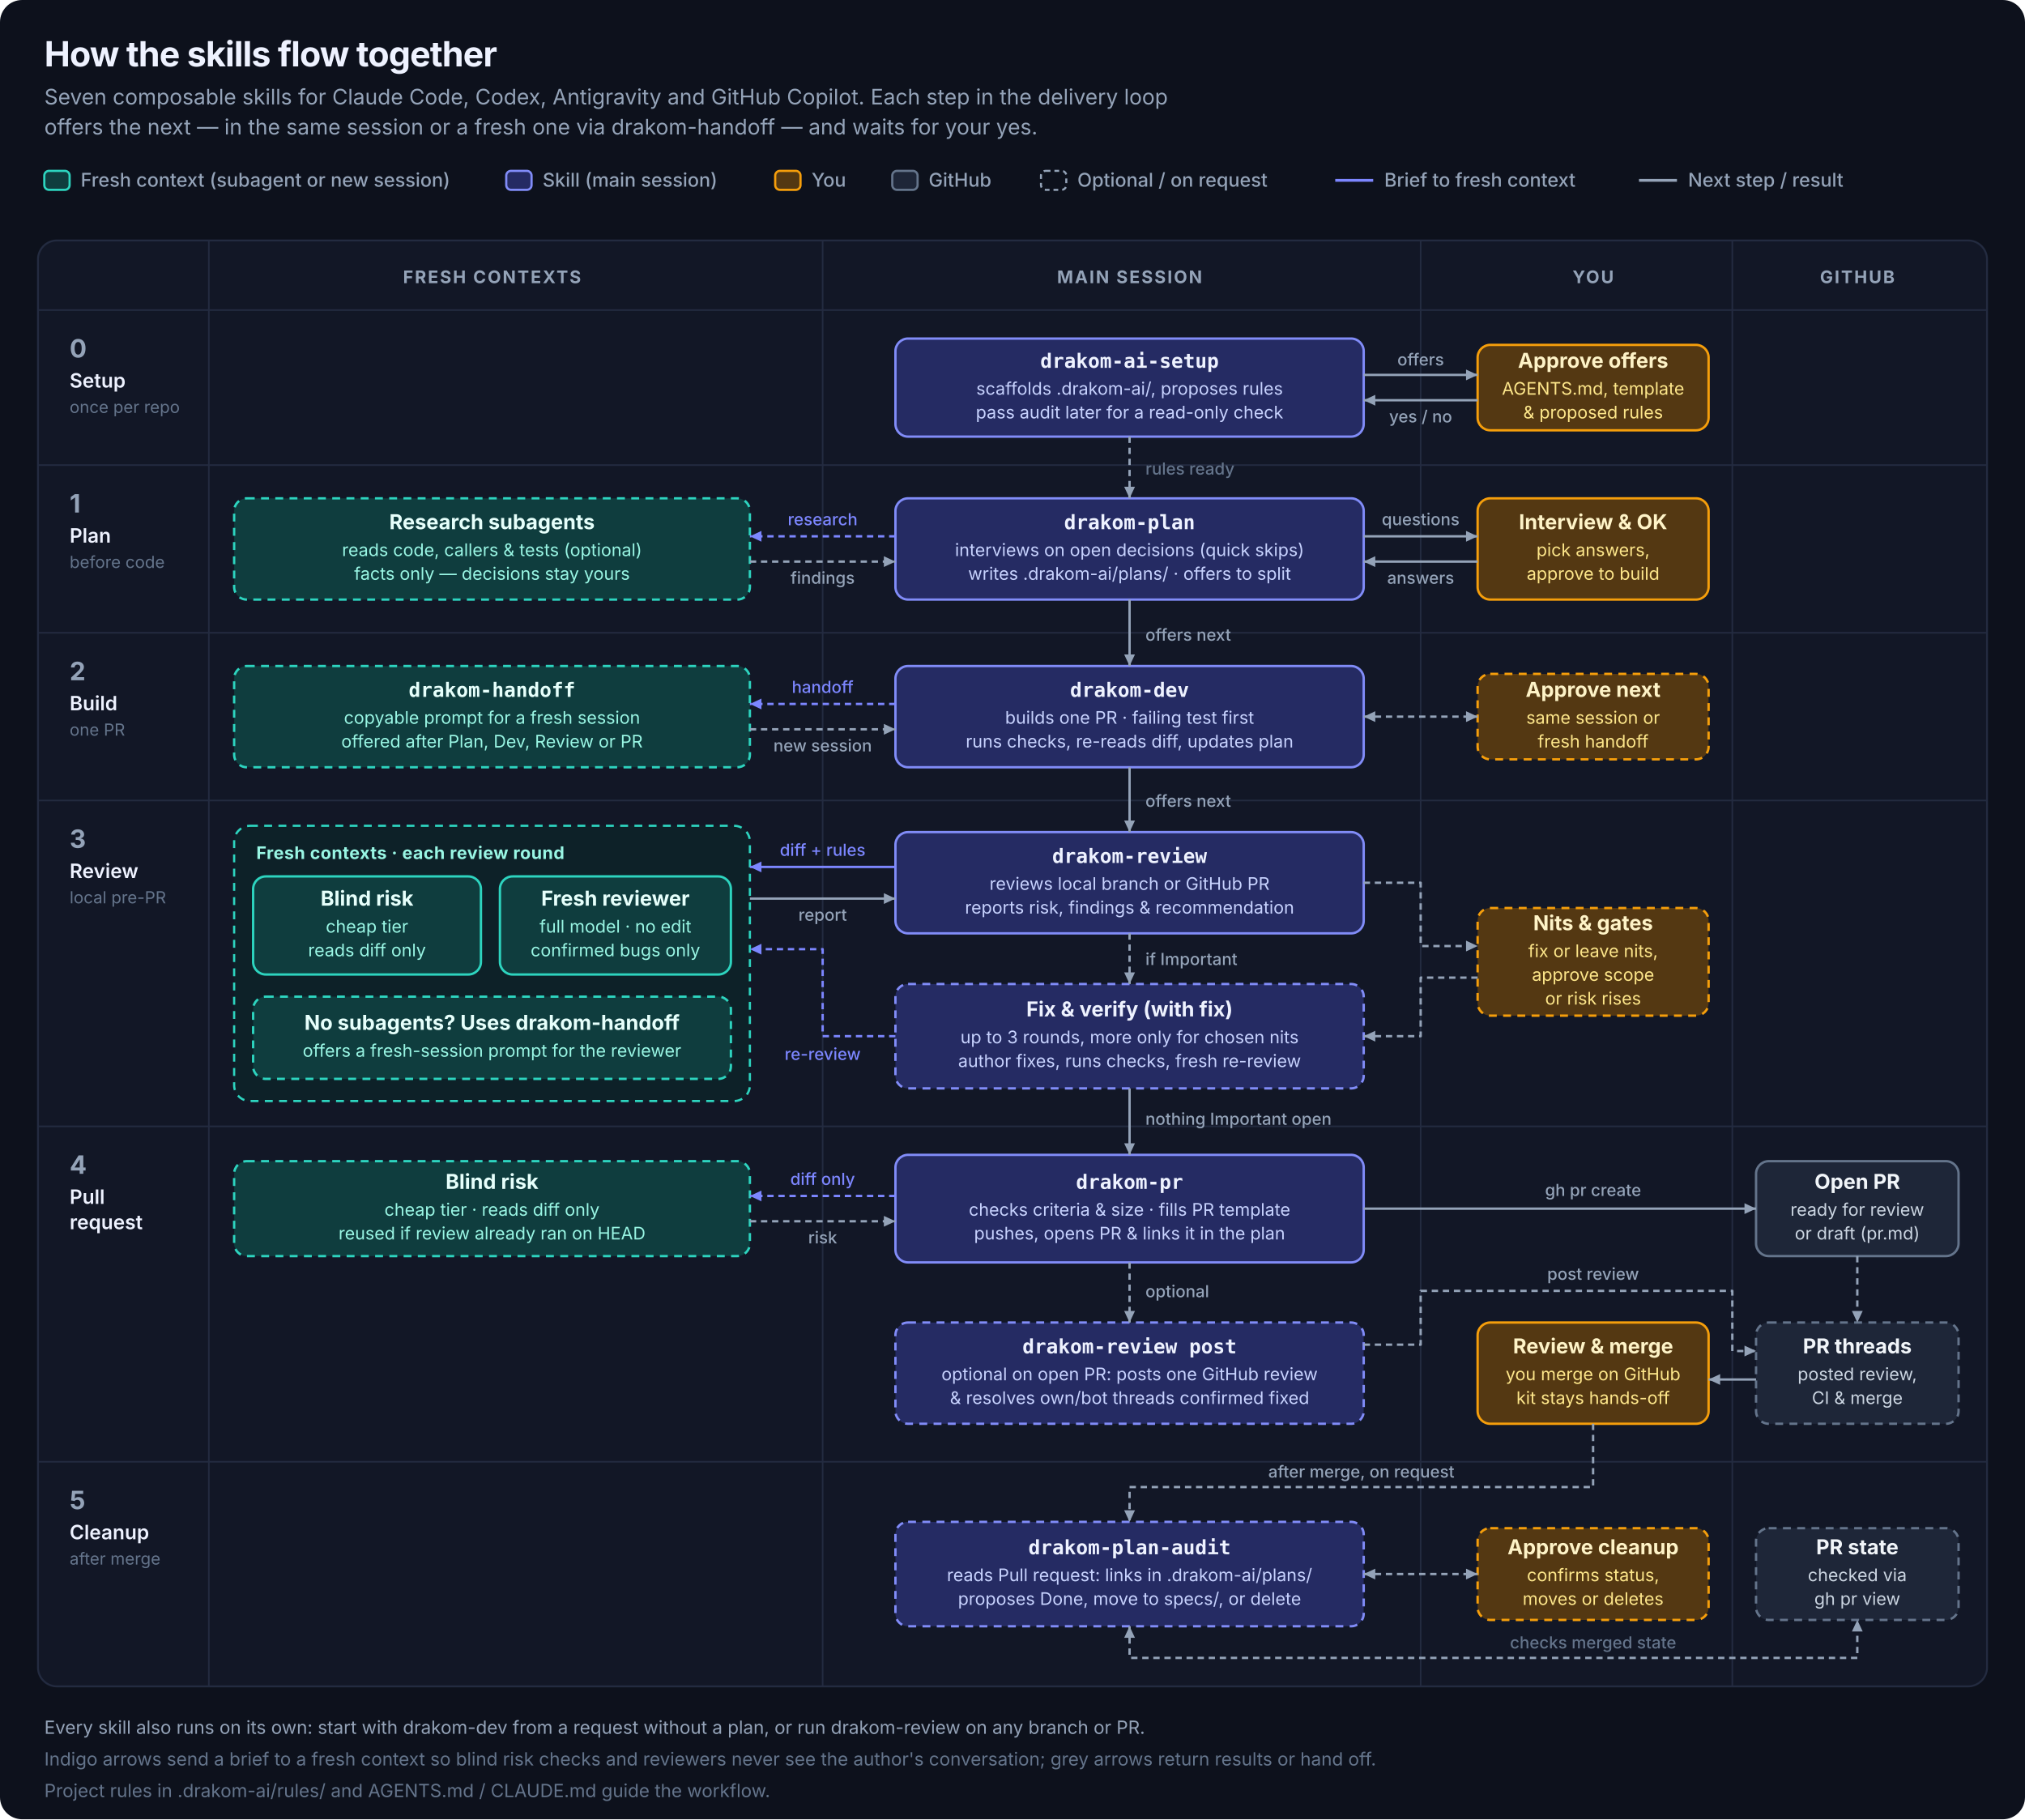
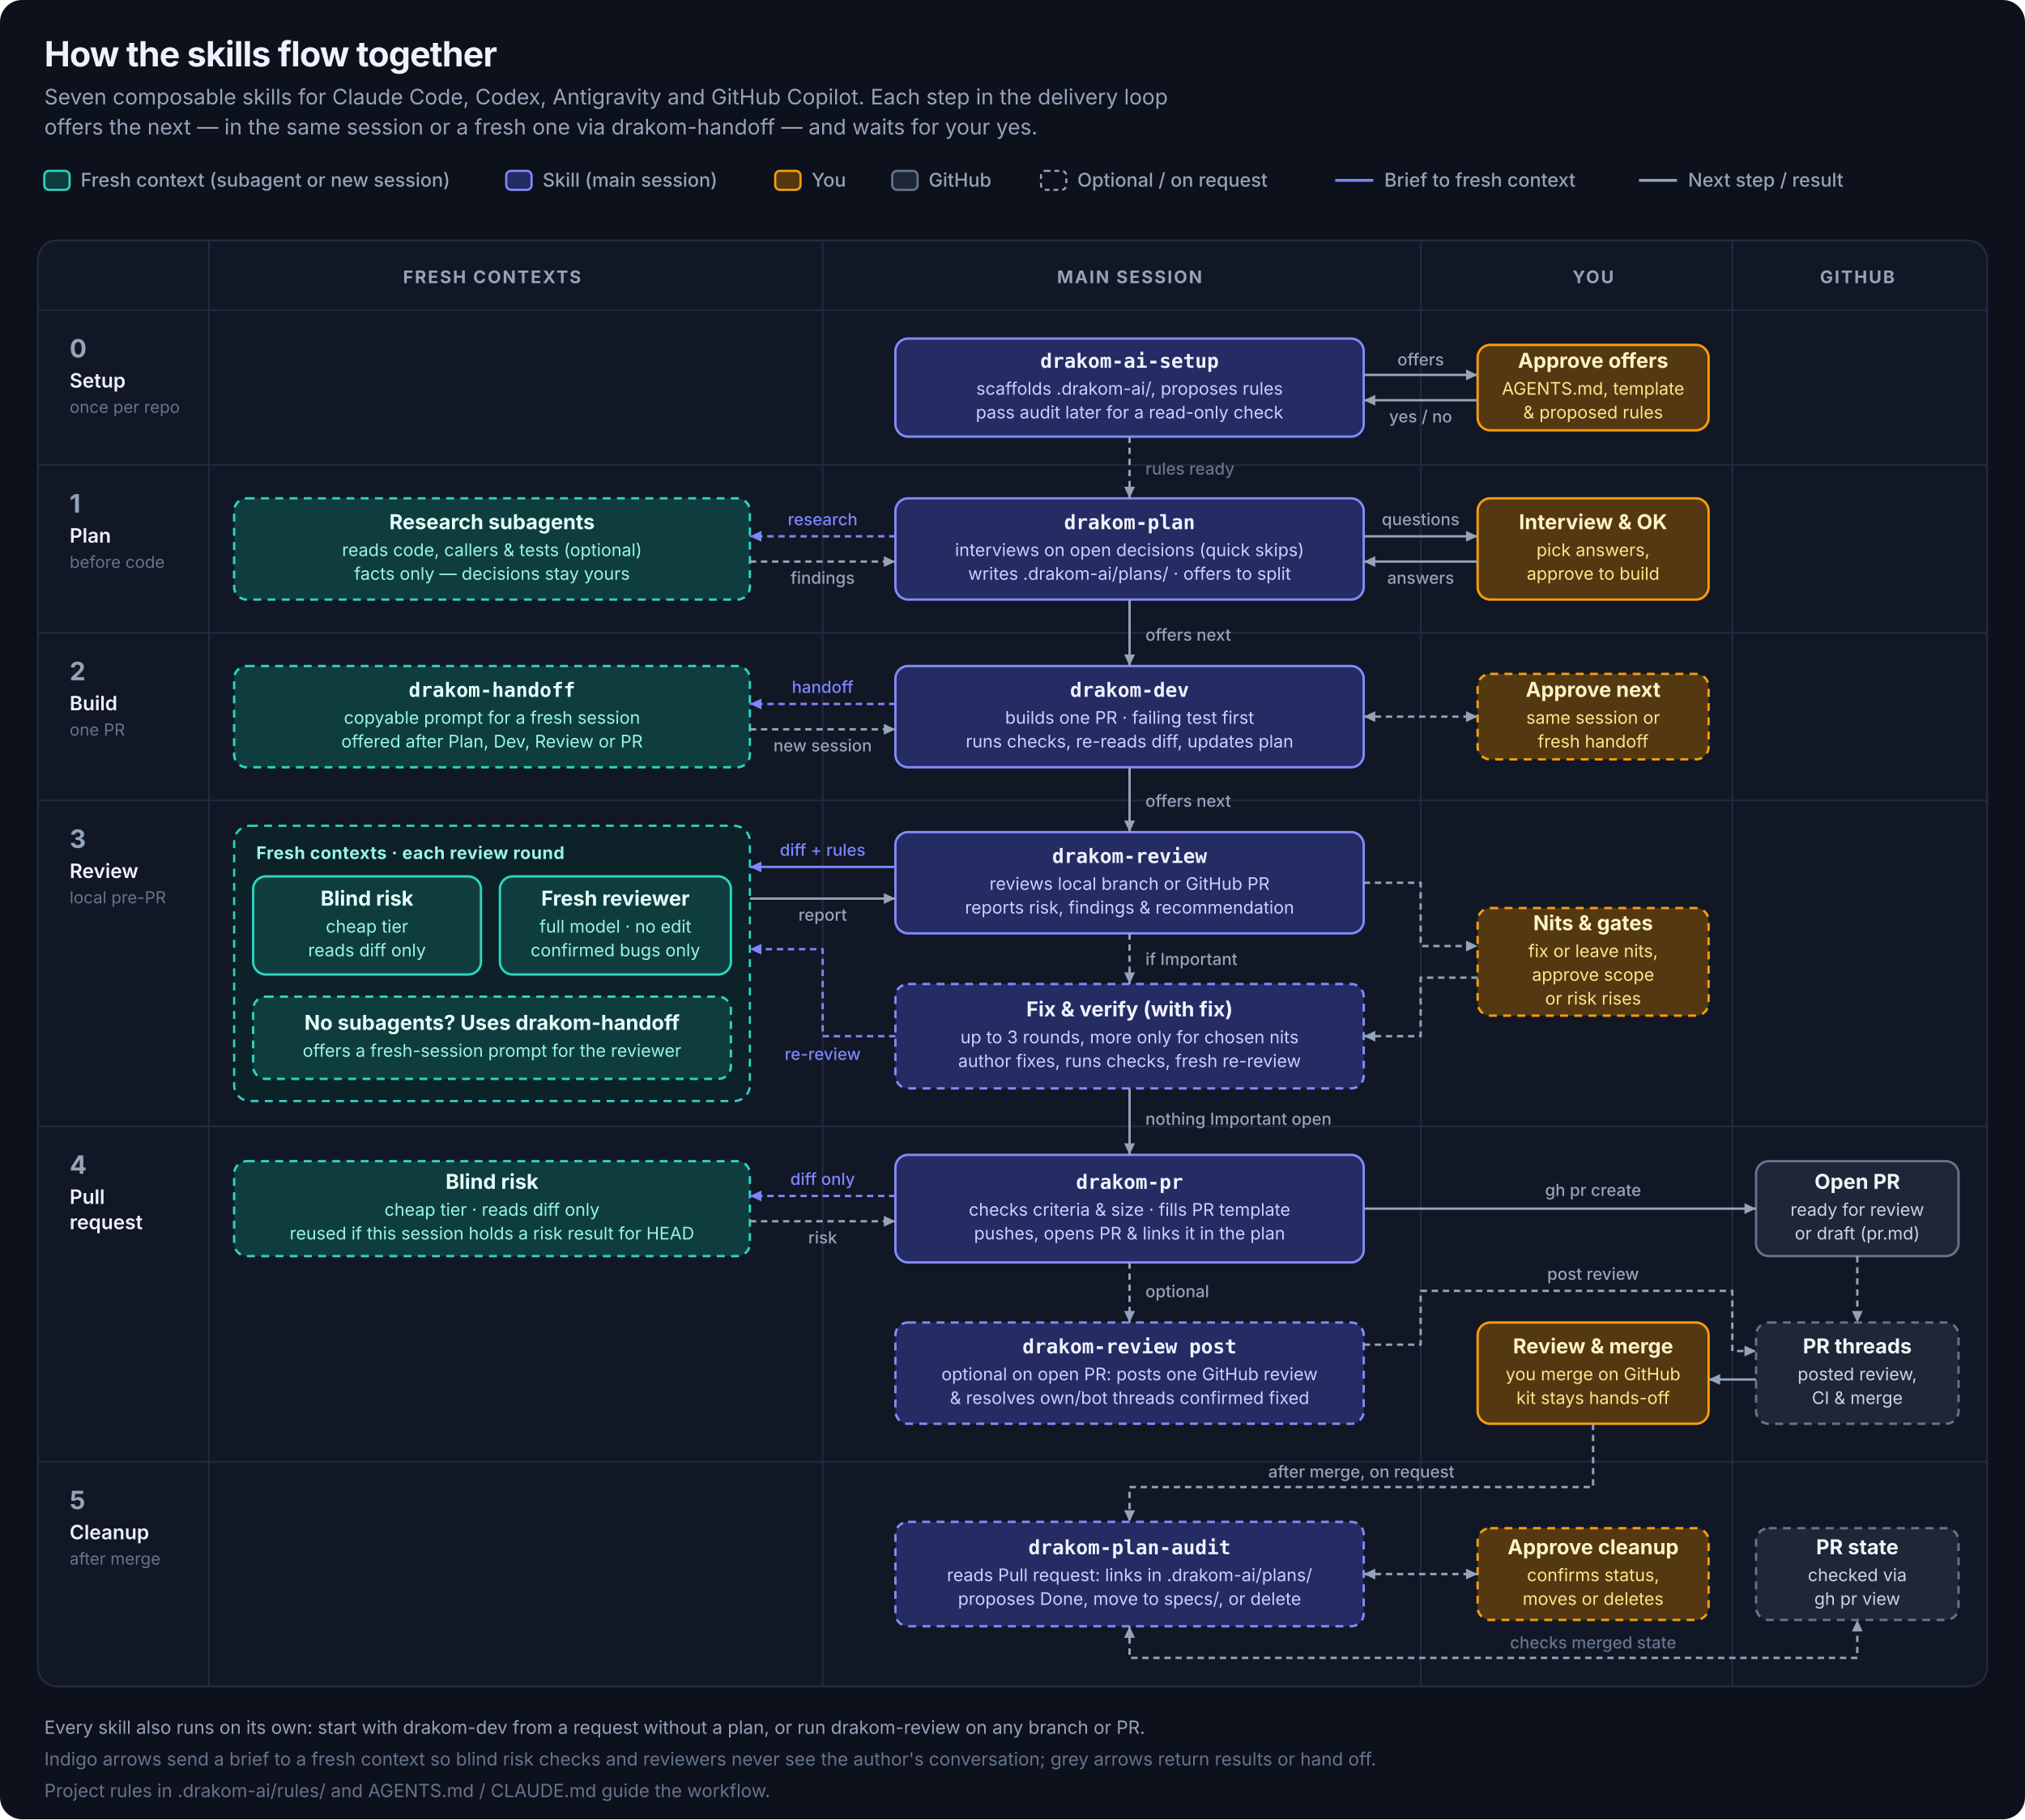
<svg xmlns="http://www.w3.org/2000/svg" viewBox="0 0 1280 1150" width="1280" height="1150">
  <defs>
    <style>
      text { font-family: -apple-system, BlinkMacSystemFont, "Segoe UI", Inter, Roboto, Helvetica, Arial, sans-serif; }
      .h1 { font-size: 22px; font-weight: 700; letter-spacing: -0.02em; }
      .lead { font-size: 13.5px; font-weight: 400; }
      .legend { font-size: 12px; font-weight: 500; }
      .col-hdr { font-size: 11px; font-weight: 700; letter-spacing: 0.09em; }
      .stage-num { font-size: 16px; font-weight: 700; }
      .stage-lbl { font-size: 12.5px; font-weight: 600; }
      .stage-sub { font-size: 10.5px; font-weight: 400; }
      .box-title { font-size: 13px; font-weight: 700; }
      .mono-title { font-family: ui-monospace, SFMono-Regular, Menlo, Consolas, monospace; font-size: 12.5px; font-weight: 700; }
      .box-sub { font-size: 11px; font-weight: 400; }
      .group-lbl { font-size: 11px; font-weight: 700; letter-spacing: 0.02em; }
      .edge-label { font-size: 10.5px; font-weight: 500; }
      .foot { font-size: 11.5px; font-weight: 400; }
    </style>
    <marker id="arrow-ret" viewBox="0 0 10 10" refX="8.5" refY="5" markerWidth="6.5" markerHeight="6.5" orient="auto-start-reverse">
      <path d="M 1 1.5 L 8.5 5 L 1 8.5 z" fill="#94a3b8" />
    </marker>
    <marker id="arrow-ret-start" viewBox="0 0 10 10" refX="1.5" refY="5" markerWidth="6.5" markerHeight="6.5" orient="auto">
      <path d="M 9 1.5 L 1.5 5 L 9 8.5 z" fill="#94a3b8" />
    </marker>
    <marker id="arrow-brief" viewBox="0 0 10 10" refX="8.5" refY="5" markerWidth="6.5" markerHeight="6.5" orient="auto-start-reverse">
      <path d="M 1 1.5 L 8.5 5 L 1 8.5 z" fill="#7c86ff" />
    </marker>
    <marker id="arrow-brief-start" viewBox="0 0 10 10" refX="1.5" refY="5" markerWidth="6.5" markerHeight="6.5" orient="auto">
      <path d="M 9 1.5 L 1.5 5 L 9 8.5 z" fill="#7c86ff" />
    </marker>
  </defs>
  <rect x="0" y="0" width="1280" height="1150" rx="14" fill="#0d111c" />
  <text x="28" y="42" class="h1" fill="#eef2ff">How the skills flow together</text>
  <text x="28" y="66" class="lead" fill="#94a3b8">Seven composable skills for Claude Code, Codex, Antigravity and GitHub Copilot. Each step in the delivery loop</text>
  <text x="28" y="85" class="lead" fill="#94a3b8">offers the next — in the same session or a fresh one via drakom-handoff — and waits for your yes.</text>
  <g transform="translate(28, 108)">
    <rect x="0" y="0" width="16" height="12" rx="3" fill="#0f3d3e" stroke="#2dd4bf" stroke-width="1.4" />
    <text x="23" y="10" class="legend" fill="#94a3b8">Fresh context (subagent or new session)</text>
    <rect x="292" y="0" width="16" height="12" rx="3" fill="#252b63" stroke="#818cf8" stroke-width="1.4" />
    <text x="315" y="10" class="legend" fill="#94a3b8">Skill (main session)</text>
    <rect x="462" y="0" width="16" height="12" rx="3" fill="#543812" stroke="#f59e0b" stroke-width="1.4" />
    <text x="485" y="10" class="legend" fill="#94a3b8">You</text>
    <rect x="536" y="0" width="16" height="12" rx="3" fill="#1e2638" stroke="#64748b" stroke-width="1.4" />
    <text x="559" y="10" class="legend" fill="#94a3b8">GitHub</text>
    <rect x="630" y="0" width="16" height="12" rx="3" fill="none" stroke="#94a3b8" stroke-width="1.3" stroke-dasharray="3 2.5" />
    <text x="653" y="10" class="legend" fill="#94a3b8">Optional / on request</text>
    <line x1="816" y1="6" x2="840" y2="6" stroke="#7c86ff" stroke-width="1.8" />
    <text x="847" y="10" class="legend" fill="#94a3b8">Brief to fresh context</text>
    <line x1="1008" y1="6" x2="1032" y2="6" stroke="#94a3b8" stroke-width="1.8" />
    <text x="1039" y="10" class="legend" fill="#94a3b8">Next step / result</text>
  </g>
  <rect x="24" y="152" width="1232" height="914" rx="12" fill="#121726" stroke="#232b40" stroke-width="1.2" />
  <text x="311.0" y="179" text-anchor="middle" class="col-hdr" fill="#94a3b8">FRESH CONTEXTS</text>
  <text x="714.0" y="179" text-anchor="middle" class="col-hdr" fill="#94a3b8">MAIN SESSION</text>
  <text x="1007.0" y="179" text-anchor="middle" class="col-hdr" fill="#94a3b8">YOU</text>
  <text x="1174.0" y="179" text-anchor="middle" class="col-hdr" fill="#94a3b8">GITHUB</text>
  <line x1="132" y1="152" x2="132" y2="1066" stroke="#232b40" stroke-width="1" />
  <line x1="520" y1="152" x2="520" y2="1066" stroke="#232b40" stroke-width="1" />
  <line x1="898" y1="152" x2="898" y2="1066" stroke="#232b40" stroke-width="1" />
  <line x1="1095" y1="152" x2="1095" y2="1066" stroke="#232b40" stroke-width="1" />
  <line x1="24" y1="196" x2="1256" y2="196" stroke="#232b40" stroke-width="1" />
  <text x="44" y="226" class="stage-num" fill="#94a3b8">0</text>
  <text x="44" y="245" class="stage-lbl" fill="#eef2ff">Setup</text>
  <text x="44" y="261" class="stage-sub" fill="#64748b">once per repo</text>
  <line x1="24" y1="294" x2="1256" y2="294" stroke="#232b40" stroke-width="1" />
  <text x="44" y="324" class="stage-num" fill="#94a3b8">1</text>
  <text x="44" y="343" class="stage-lbl" fill="#eef2ff">Plan</text>
  <text x="44" y="359" class="stage-sub" fill="#64748b">before code</text>
  <line x1="24" y1="400" x2="1256" y2="400" stroke="#232b40" stroke-width="1" />
  <text x="44" y="430" class="stage-num" fill="#94a3b8">2</text>
  <text x="44" y="449" class="stage-lbl" fill="#eef2ff">Build</text>
  <text x="44" y="465" class="stage-sub" fill="#64748b">one PR</text>
  <line x1="24" y1="506" x2="1256" y2="506" stroke="#232b40" stroke-width="1" />
  <text x="44" y="536" class="stage-num" fill="#94a3b8">3</text>
  <text x="44" y="555" class="stage-lbl" fill="#eef2ff">Review</text>
  <text x="44" y="571" class="stage-sub" fill="#64748b">local pre-PR</text>
  <line x1="24" y1="712" x2="1256" y2="712" stroke="#232b40" stroke-width="1" />
  <text x="44" y="742" class="stage-num" fill="#94a3b8">4</text>
  <text x="44" y="761" class="stage-lbl" fill="#eef2ff">Pull</text>
  <text x="44" y="777" class="stage-lbl" fill="#eef2ff">request</text>
  <line x1="24" y1="924" x2="1256" y2="924" stroke="#232b40" stroke-width="1" />
  <text x="44" y="954" class="stage-num" fill="#94a3b8">5</text>
  <text x="44" y="973" class="stage-lbl" fill="#eef2ff">Cleanup</text>
  <text x="44" y="989" class="stage-sub" fill="#64748b">after merge</text>
  <rect x="566" y="214" width="296" height="62" rx="8" fill="#252b63" stroke="#818cf8" stroke-width="1.5" />
  <text x="714.0" y="232.5" text-anchor="middle" class="mono-title" fill="#eef2ff">drakom-ai-setup</text>
  <text x="714.0" y="249.5" text-anchor="middle" class="box-sub" fill="#c7d2fe">scaffolds .drakom-ai/, proposes rules</text>
  <text x="714.0" y="264.5" text-anchor="middle" class="box-sub" fill="#c7d2fe">pass audit later for a read-only check</text>
  <rect x="934" y="218" width="146" height="54" rx="8" fill="#543812" stroke="#f59e0b" stroke-width="1.5" />
  <text x="1007.0" y="232.5" text-anchor="middle" class="box-title" fill="#fef3c7">Approve offers</text>
  <text x="1007.0" y="249.5" text-anchor="middle" class="box-sub" fill="#fde68a">AGENTS.md, template</text>
  <text x="1007.0" y="264.5" text-anchor="middle" class="box-sub" fill="#fde68a">&amp; proposed rules</text>
  <path d="M 862.0 237.0 L 934.0 237.0" fill="none" stroke="#94a3b8" stroke-width="1.5" stroke-linejoin="round" marker-end="url(#arrow-ret)" />
  <path d="M 934.0 253.0 L 862.0 253.0" fill="none" stroke="#94a3b8" stroke-width="1.5" stroke-linejoin="round" marker-end="url(#arrow-ret)" />
  <text x="898.0" y="231.0" text-anchor="middle" class="edge-label" fill="#94a3b8">offers</text>
  <text x="898.0" y="267.0" text-anchor="middle" class="edge-label" fill="#94a3b8">yes / no</text>
  <rect x="148" y="315" width="326" height="64" rx="8" fill="#0f3d3e" stroke="#2dd4bf" stroke-width="1.5" stroke-dasharray="5 4" />
  <text x="311.0" y="334.5" text-anchor="middle" class="box-title" fill="#e6fffb">Research subagents</text>
  <text x="311.0" y="351.5" text-anchor="middle" class="box-sub" fill="#99f6e4">reads code, callers &amp; tests (optional)</text>
  <text x="311.0" y="366.5" text-anchor="middle" class="box-sub" fill="#99f6e4">facts only — decisions stay yours</text>
  <rect x="566" y="315" width="296" height="64" rx="8" fill="#252b63" stroke="#818cf8" stroke-width="1.5" />
  <text x="714.0" y="334.5" text-anchor="middle" class="mono-title" fill="#eef2ff">drakom-plan</text>
  <text x="714.0" y="351.5" text-anchor="middle" class="box-sub" fill="#c7d2fe">interviews on open decisions (quick skips)</text>
  <text x="714.0" y="366.5" text-anchor="middle" class="box-sub" fill="#c7d2fe">writes .drakom-ai/plans/ · offers to split</text>
  <rect x="934" y="315" width="146" height="64" rx="8" fill="#543812" stroke="#f59e0b" stroke-width="1.5" />
  <text x="1007.0" y="334.5" text-anchor="middle" class="box-title" fill="#fef3c7">Interview &amp; OK</text>
  <text x="1007.0" y="351.5" text-anchor="middle" class="box-sub" fill="#fde68a">pick answers,</text>
  <text x="1007.0" y="366.5" text-anchor="middle" class="box-sub" fill="#fde68a">approve to build</text>
  <path d="M 714.0 276.0 L 714.0 315.0" fill="none" stroke="#94a3b8" stroke-width="1.5" stroke-linejoin="round" stroke-dasharray="4 3" marker-end="url(#arrow-ret)" />
  <text x="724.0" y="300.0" text-anchor="start" class="edge-label" fill="#64748b">rules ready</text>
  <path d="M 566.0 339.0 L 474.0 339.0" fill="none" stroke="#7c86ff" stroke-width="1.5" stroke-linejoin="round" stroke-dasharray="4 3" marker-end="url(#arrow-brief)" />
  <path d="M 474.0 355.0 L 566.0 355.0" fill="none" stroke="#94a3b8" stroke-width="1.5" stroke-linejoin="round" stroke-dasharray="4 3" marker-end="url(#arrow-ret)" />
  <text x="520.0" y="332.0" text-anchor="middle" class="edge-label" fill="#7c86ff">research</text>
  <text x="520.0" y="369.0" text-anchor="middle" class="edge-label" fill="#94a3b8">findings</text>
  <path d="M 862.0 339.0 L 934.0 339.0" fill="none" stroke="#94a3b8" stroke-width="1.5" stroke-linejoin="round" marker-end="url(#arrow-ret)" />
  <path d="M 934.0 355.0 L 862.0 355.0" fill="none" stroke="#94a3b8" stroke-width="1.5" stroke-linejoin="round" marker-end="url(#arrow-ret)" />
  <text x="898.0" y="332.0" text-anchor="middle" class="edge-label" fill="#94a3b8">questions</text>
  <text x="898.0" y="369.0" text-anchor="middle" class="edge-label" fill="#94a3b8">answers</text>
  <rect x="148" y="421" width="326" height="64" rx="8" fill="#0f3d3e" stroke="#2dd4bf" stroke-width="1.5" stroke-dasharray="5 4" />
  <text x="311.0" y="440.5" text-anchor="middle" class="mono-title" fill="#e6fffb">drakom-handoff</text>
  <text x="311.0" y="457.5" text-anchor="middle" class="box-sub" fill="#99f6e4">copyable prompt for a fresh session</text>
  <text x="311.0" y="472.5" text-anchor="middle" class="box-sub" fill="#99f6e4">offered after Plan, Dev, Review or PR</text>
  <rect x="566" y="421" width="296" height="64" rx="8" fill="#252b63" stroke="#818cf8" stroke-width="1.5" />
  <text x="714.0" y="440.5" text-anchor="middle" class="mono-title" fill="#eef2ff">drakom-dev</text>
  <text x="714.0" y="457.5" text-anchor="middle" class="box-sub" fill="#c7d2fe">builds one PR · failing test first</text>
  <text x="714.0" y="472.5" text-anchor="middle" class="box-sub" fill="#c7d2fe">runs checks, re-reads diff, updates plan</text>
  <rect x="934" y="426" width="146" height="54" rx="8" fill="#543812" stroke="#f59e0b" stroke-width="1.5" stroke-dasharray="5 4" />
  <text x="1007.0" y="440.5" text-anchor="middle" class="box-title" fill="#fef3c7">Approve next</text>
  <text x="1007.0" y="457.5" text-anchor="middle" class="box-sub" fill="#fde68a">same session or</text>
  <text x="1007.0" y="472.5" text-anchor="middle" class="box-sub" fill="#fde68a">fresh handoff</text>
  <path d="M 714.0 379.0 L 714.0 421.0" fill="none" stroke="#94a3b8" stroke-width="1.5" stroke-linejoin="round" marker-end="url(#arrow-ret)" />
  <text x="724.0" y="405.0" text-anchor="start" class="edge-label" fill="#94a3b8">offers next</text>
  <path d="M 566.0 445.0 L 474.0 445.0" fill="none" stroke="#7c86ff" stroke-width="1.5" stroke-linejoin="round" stroke-dasharray="4 3" marker-end="url(#arrow-brief)" />
  <path d="M 474.0 461.0 L 566.0 461.0" fill="none" stroke="#94a3b8" stroke-width="1.5" stroke-linejoin="round" stroke-dasharray="4 3" marker-end="url(#arrow-ret)" />
  <text x="520.0" y="438.0" text-anchor="middle" class="edge-label" fill="#7c86ff">handoff</text>
  <text x="520.0" y="475.0" text-anchor="middle" class="edge-label" fill="#94a3b8">new session</text>
  <path d="M 862.0 453.0 L 934.0 453.0" fill="none" stroke="#94a3b8" stroke-width="1.5" stroke-linejoin="round" stroke-dasharray="4 3" marker-end="url(#arrow-ret)" marker-start="url(#arrow-ret-start)" />
  <rect x="148" y="522" width="326" height="174" rx="10" fill="#0c262a" fill-opacity="0.7" stroke="#2dd4bf" stroke-width="1.4" stroke-dasharray="5 4" />
  <text x="162" y="543" class="group-lbl" fill="#99f6e4">Fresh contexts · each review round</text>
  <rect x="160" y="554" width="144" height="62" rx="8" fill="#0f3d3e" stroke="#2dd4bf" stroke-width="1.5" />
  <text x="232.0" y="572.5" text-anchor="middle" class="box-title" fill="#e6fffb">Blind risk</text>
  <text x="232.0" y="589.5" text-anchor="middle" class="box-sub" fill="#99f6e4">cheap tier</text>
  <text x="232.0" y="604.5" text-anchor="middle" class="box-sub" fill="#99f6e4">reads diff only</text>
  <rect x="316" y="554" width="146" height="62" rx="8" fill="#0f3d3e" stroke="#2dd4bf" stroke-width="1.5" />
  <text x="389.0" y="572.5" text-anchor="middle" class="box-title" fill="#e6fffb">Fresh reviewer</text>
  <text x="389.0" y="589.5" text-anchor="middle" class="box-sub" fill="#99f6e4">full model · no edit</text>
  <text x="389.0" y="604.5" text-anchor="middle" class="box-sub" fill="#99f6e4">confirmed bugs only</text>
  <rect x="160" y="630" width="302" height="52" rx="8" fill="#0f3d3e" stroke="#2dd4bf" stroke-width="1.5" stroke-dasharray="5 4" />
  <text x="311.0" y="651.0" text-anchor="middle" class="box-title" fill="#e6fffb">No subagents? Uses drakom-handoff</text>
  <text x="311.0" y="668.0" text-anchor="middle" class="box-sub" fill="#99f6e4">offers a fresh-session prompt for the reviewer</text>
  <rect x="566" y="526" width="296" height="64" rx="8" fill="#252b63" stroke="#818cf8" stroke-width="1.5" />
  <text x="714.0" y="545.5" text-anchor="middle" class="mono-title" fill="#eef2ff">drakom-review</text>
  <text x="714.0" y="562.5" text-anchor="middle" class="box-sub" fill="#c7d2fe">reviews local branch or GitHub PR</text>
  <text x="714.0" y="577.5" text-anchor="middle" class="box-sub" fill="#c7d2fe">reports risk, findings &amp; recommendation</text>
  <rect x="566" y="622" width="296" height="66" rx="8" fill="#252b63" stroke="#818cf8" stroke-width="1.5" stroke-dasharray="5 4" />
  <text x="714.0" y="642.5" text-anchor="middle" class="box-title" fill="#eef2ff">Fix &amp; verify (with fix)</text>
  <text x="714.0" y="659.5" text-anchor="middle" class="box-sub" fill="#c7d2fe">up to 3 rounds, more only for chosen nits</text>
  <text x="714.0" y="674.5" text-anchor="middle" class="box-sub" fill="#c7d2fe">author fixes, runs checks, fresh re-review</text>
  <rect x="934" y="574" width="146" height="68" rx="8" fill="#543812" stroke="#f59e0b" stroke-width="1.5" stroke-dasharray="5 4" />
  <text x="1007.0" y="588.0" text-anchor="middle" class="box-title" fill="#fef3c7">Nits &amp; gates</text>
  <text x="1007.0" y="605.0" text-anchor="middle" class="box-sub" fill="#fde68a">fix or leave nits,</text>
  <text x="1007.0" y="620.0" text-anchor="middle" class="box-sub" fill="#fde68a">approve scope</text>
  <text x="1007.0" y="635.0" text-anchor="middle" class="box-sub" fill="#fde68a">or risk rises</text>
  <path d="M 714.0 485.0 L 714.0 526.0" fill="none" stroke="#94a3b8" stroke-width="1.5" stroke-linejoin="round" marker-end="url(#arrow-ret)" />
  <text x="724.0" y="510.0" text-anchor="start" class="edge-label" fill="#94a3b8">offers next</text>
  <path d="M 566.0 548.0 L 474.0 548.0" fill="none" stroke="#7c86ff" stroke-width="1.5" stroke-linejoin="round" marker-end="url(#arrow-brief)" />
  <path d="M 474.0 568.0 L 566.0 568.0" fill="none" stroke="#94a3b8" stroke-width="1.5" stroke-linejoin="round" marker-end="url(#arrow-ret)" />
  <text x="520.0" y="541.0" text-anchor="middle" class="edge-label" fill="#7c86ff">diff + rules</text>
  <text x="520.0" y="582.0" text-anchor="middle" class="edge-label" fill="#94a3b8">report</text>
  <path d="M 714.0 590.0 L 714.0 622.0" fill="none" stroke="#94a3b8" stroke-width="1.5" stroke-linejoin="round" stroke-dasharray="4 3" marker-end="url(#arrow-ret)" />
  <text x="724.0" y="610.0" text-anchor="start" class="edge-label" fill="#94a3b8">if Important</text>
  <path d="M 566.0 655.0 L 520.0 655.0 L 520.0 600.0 L 474.0 600.0" fill="none" stroke="#7c86ff" stroke-width="1.5" stroke-linejoin="round" stroke-dasharray="4 3" marker-end="url(#arrow-brief)" />
  <text x="520.0" y="670.0" text-anchor="middle" class="edge-label" fill="#7c86ff">re-review</text>
  <path d="M 862.0 558.0 L 898.0 558.0 L 898.0 598.0 L 934.0 598.0" fill="none" stroke="#94a3b8" stroke-width="1.5" stroke-linejoin="round" stroke-dasharray="4 3" marker-end="url(#arrow-ret)" />
  <path d="M 934.0 618.0 L 898.0 618.0 L 898.0 655.0 L 862.0 655.0" fill="none" stroke="#94a3b8" stroke-width="1.5" stroke-linejoin="round" stroke-dasharray="4 3" marker-end="url(#arrow-ret)" />
  <rect x="148" y="734" width="326" height="60" rx="8" fill="#0f3d3e" stroke="#2dd4bf" stroke-width="1.5" stroke-dasharray="5 4" />
  <text x="311.0" y="751.5" text-anchor="middle" class="box-title" fill="#e6fffb">Blind risk</text>
  <text x="311.0" y="768.5" text-anchor="middle" class="box-sub" fill="#99f6e4">cheap tier · reads diff only</text>
-   <text x="311.0" y="783.5" text-anchor="middle" class="box-sub" fill="#99f6e4">reused if review already ran on HEAD</text>
+   <text x="311.0" y="783.5" text-anchor="middle" class="box-sub" fill="#99f6e4">reused if this session holds a risk result for HEAD</text>
  <rect x="566" y="730" width="296" height="68" rx="8" fill="#252b63" stroke="#818cf8" stroke-width="1.5" />
  <text x="714.0" y="751.5" text-anchor="middle" class="mono-title" fill="#eef2ff">drakom-pr</text>
  <text x="714.0" y="768.5" text-anchor="middle" class="box-sub" fill="#c7d2fe">checks criteria &amp; size · fills PR template</text>
  <text x="714.0" y="783.5" text-anchor="middle" class="box-sub" fill="#c7d2fe">pushes, opens PR &amp; links it in the plan</text>
  <rect x="566" y="836" width="296" height="64" rx="8" fill="#252b63" stroke="#818cf8" stroke-width="1.5" stroke-dasharray="5 4" />
  <text x="714.0" y="855.5" text-anchor="middle" class="mono-title" fill="#eef2ff">drakom-review post</text>
  <text x="714.0" y="872.5" text-anchor="middle" class="box-sub" fill="#c7d2fe">optional on open PR: posts one GitHub review</text>
  <text x="714.0" y="887.5" text-anchor="middle" class="box-sub" fill="#c7d2fe">&amp; resolves own/bot threads confirmed fixed</text>
  <rect x="934" y="836" width="146" height="64" rx="8" fill="#543812" stroke="#f59e0b" stroke-width="1.5" />
  <text x="1007.0" y="855.5" text-anchor="middle" class="box-title" fill="#fef3c7">Review &amp; merge</text>
  <text x="1007.0" y="872.5" text-anchor="middle" class="box-sub" fill="#fde68a">you merge on GitHub</text>
  <text x="1007.0" y="887.5" text-anchor="middle" class="box-sub" fill="#fde68a">kit stays hands-off</text>
  <rect x="1110" y="734" width="128" height="60" rx="8" fill="#1e2638" stroke="#64748b" stroke-width="1.5" />
  <text x="1174.0" y="751.5" text-anchor="middle" class="box-title" fill="#f1f5f9">Open PR</text>
  <text x="1174.0" y="768.5" text-anchor="middle" class="box-sub" fill="#cbd5e1">ready for review</text>
  <text x="1174.0" y="783.5" text-anchor="middle" class="box-sub" fill="#cbd5e1">or draft (pr.md)</text>
  <rect x="1110" y="836" width="128" height="64" rx="8" fill="#1e2638" stroke="#64748b" stroke-width="1.5" stroke-dasharray="5 4" />
  <text x="1174.0" y="855.5" text-anchor="middle" class="box-title" fill="#f1f5f9">PR threads</text>
  <text x="1174.0" y="872.5" text-anchor="middle" class="box-sub" fill="#cbd5e1">posted review,</text>
  <text x="1174.0" y="887.5" text-anchor="middle" class="box-sub" fill="#cbd5e1">CI &amp; merge</text>
  <path d="M 714.0 688.0 L 714.0 730.0" fill="none" stroke="#94a3b8" stroke-width="1.5" stroke-linejoin="round" marker-end="url(#arrow-ret)" />
  <text x="724.0" y="711.0" text-anchor="start" class="edge-label" fill="#94a3b8">nothing Important open</text>
  <path d="M 566.0 756.0 L 474.0 756.0" fill="none" stroke="#7c86ff" stroke-width="1.5" stroke-linejoin="round" stroke-dasharray="4 3" marker-end="url(#arrow-brief)" />
  <path d="M 474.0 772.0 L 566.0 772.0" fill="none" stroke="#94a3b8" stroke-width="1.5" stroke-linejoin="round" stroke-dasharray="4 3" marker-end="url(#arrow-ret)" />
  <text x="520.0" y="749.0" text-anchor="middle" class="edge-label" fill="#7c86ff">diff only</text>
  <text x="520.0" y="786.0" text-anchor="middle" class="edge-label" fill="#94a3b8">risk</text>
  <path d="M 862.0 764.0 L 1110.0 764.0" fill="none" stroke="#94a3b8" stroke-width="1.5" stroke-linejoin="round" marker-end="url(#arrow-ret)" />
  <text x="1007.0" y="756.0" text-anchor="middle" class="edge-label" fill="#94a3b8">gh pr create</text>
  <path d="M 1174.0 794.0 L 1174.0 836.0" fill="none" stroke="#94a3b8" stroke-width="1.5" stroke-linejoin="round" stroke-dasharray="4 3" marker-end="url(#arrow-ret)" />
  <path d="M 714.0 798.0 L 714.0 836.0" fill="none" stroke="#94a3b8" stroke-width="1.5" stroke-linejoin="round" stroke-dasharray="4 3" marker-end="url(#arrow-ret)" />
  <text x="724.0" y="820.0" text-anchor="start" class="edge-label" fill="#94a3b8">optional</text>
  <path d="M 862.0 850.0 L 898.0 850.0 L 898.0 816.0 L 1095.0 816.0 L 1095.0 854.0 L 1110.0 854.0" fill="none" stroke="#94a3b8" stroke-width="1.5" stroke-linejoin="round" stroke-dasharray="4 3" marker-end="url(#arrow-ret)" />
  <text x="1007.0" y="809.0" text-anchor="middle" class="edge-label" fill="#94a3b8">post review</text>
  <path d="M 1110.0 872.0 L 1080.0 872.0" fill="none" stroke="#94a3b8" stroke-width="1.5" stroke-linejoin="round" marker-end="url(#arrow-ret)" />
  <rect x="566" y="962" width="296" height="66" rx="8" fill="#252b63" stroke="#818cf8" stroke-width="1.5" stroke-dasharray="5 4" />
  <text x="714.0" y="982.5" text-anchor="middle" class="mono-title" fill="#eef2ff">drakom-plan-audit</text>
  <text x="714.0" y="999.5" text-anchor="middle" class="box-sub" fill="#c7d2fe">reads Pull request: links in .drakom-ai/plans/</text>
  <text x="714.0" y="1014.5" text-anchor="middle" class="box-sub" fill="#c7d2fe">proposes Done, move to specs/, or delete</text>
  <rect x="934" y="966" width="146" height="58" rx="8" fill="#543812" stroke="#f59e0b" stroke-width="1.5" stroke-dasharray="5 4" />
  <text x="1007.0" y="982.5" text-anchor="middle" class="box-title" fill="#fef3c7">Approve cleanup</text>
  <text x="1007.0" y="999.5" text-anchor="middle" class="box-sub" fill="#fde68a">confirms status,</text>
  <text x="1007.0" y="1014.5" text-anchor="middle" class="box-sub" fill="#fde68a">moves or deletes</text>
  <rect x="1110" y="966" width="128" height="58" rx="8" fill="#1e2638" stroke="#64748b" stroke-width="1.5" stroke-dasharray="5 4" />
  <text x="1174.0" y="982.5" text-anchor="middle" class="box-title" fill="#f1f5f9">PR state</text>
  <text x="1174.0" y="999.5" text-anchor="middle" class="box-sub" fill="#cbd5e1">checked via</text>
  <text x="1174.0" y="1014.5" text-anchor="middle" class="box-sub" fill="#cbd5e1">gh pr view</text>
  <path d="M 1007.0 900.0 L 1007.0 940.0 L 714.0 940.0 L 714.0 962.0" fill="none" stroke="#94a3b8" stroke-width="1.5" stroke-linejoin="round" stroke-dasharray="4 3" marker-end="url(#arrow-ret)" />
  <text x="860.5" y="934.0" text-anchor="middle" class="edge-label" fill="#94a3b8">after merge, on request</text>
  <path d="M 714.0 1028.0 L 714.0 1048.0 L 1174.0 1048.0 L 1174.0 1024.0" fill="none" stroke="#94a3b8" stroke-width="1.5" stroke-linejoin="round" stroke-dasharray="4 3" marker-end="url(#arrow-ret)" marker-start="url(#arrow-ret-start)" />
  <text x="1007.0" y="1042.0" text-anchor="middle" class="edge-label" fill="#64748b">checks merged state</text>
  <path d="M 862.0 995.0 L 934.0 995.0" fill="none" stroke="#94a3b8" stroke-width="1.5" stroke-linejoin="round" stroke-dasharray="4 3" marker-end="url(#arrow-ret)" marker-start="url(#arrow-ret-start)" />
  <text x="28" y="1096" class="foot" fill="#94a3b8">Every skill also runs on its own: start with drakom-dev from a request without a plan, or run drakom-review on any branch or PR.</text>
  <text x="28" y="1116" class="foot" fill="#64748b">Indigo arrows send a brief to a fresh context so blind risk checks and reviewers never see the author's conversation; grey arrows return results or hand off.</text>
  <text x="28" y="1136" class="foot" fill="#64748b">Project rules in .drakom-ai/rules/ and AGENTS.md / CLAUDE.md guide the workflow.</text>
</svg>
